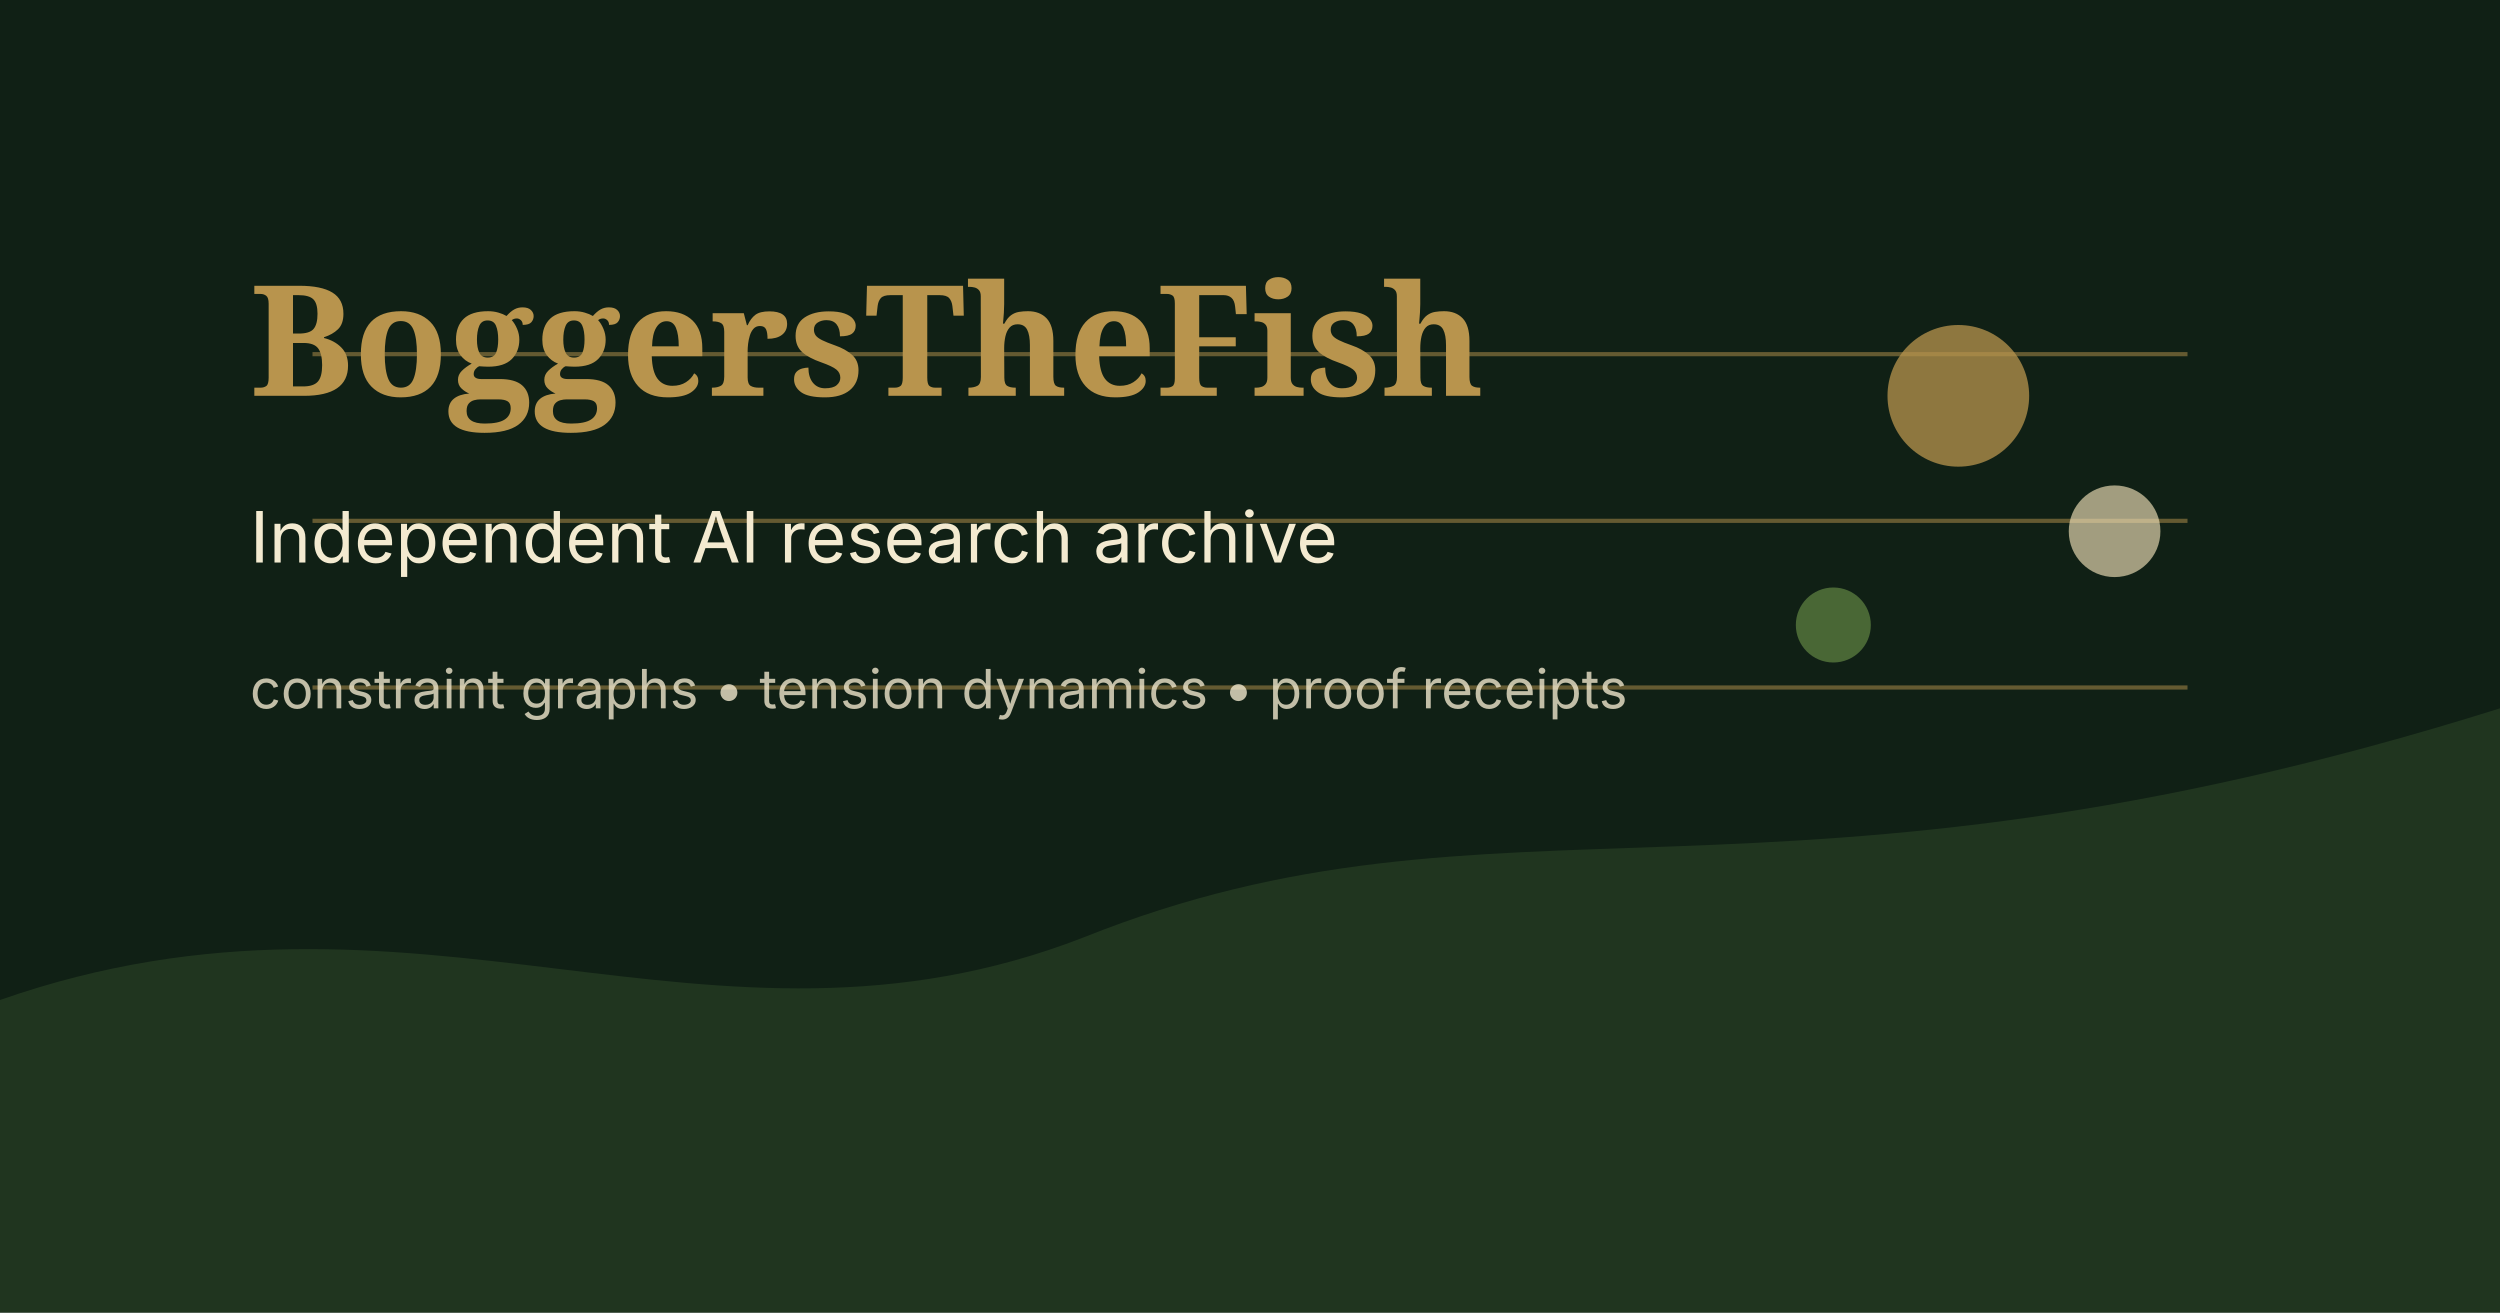
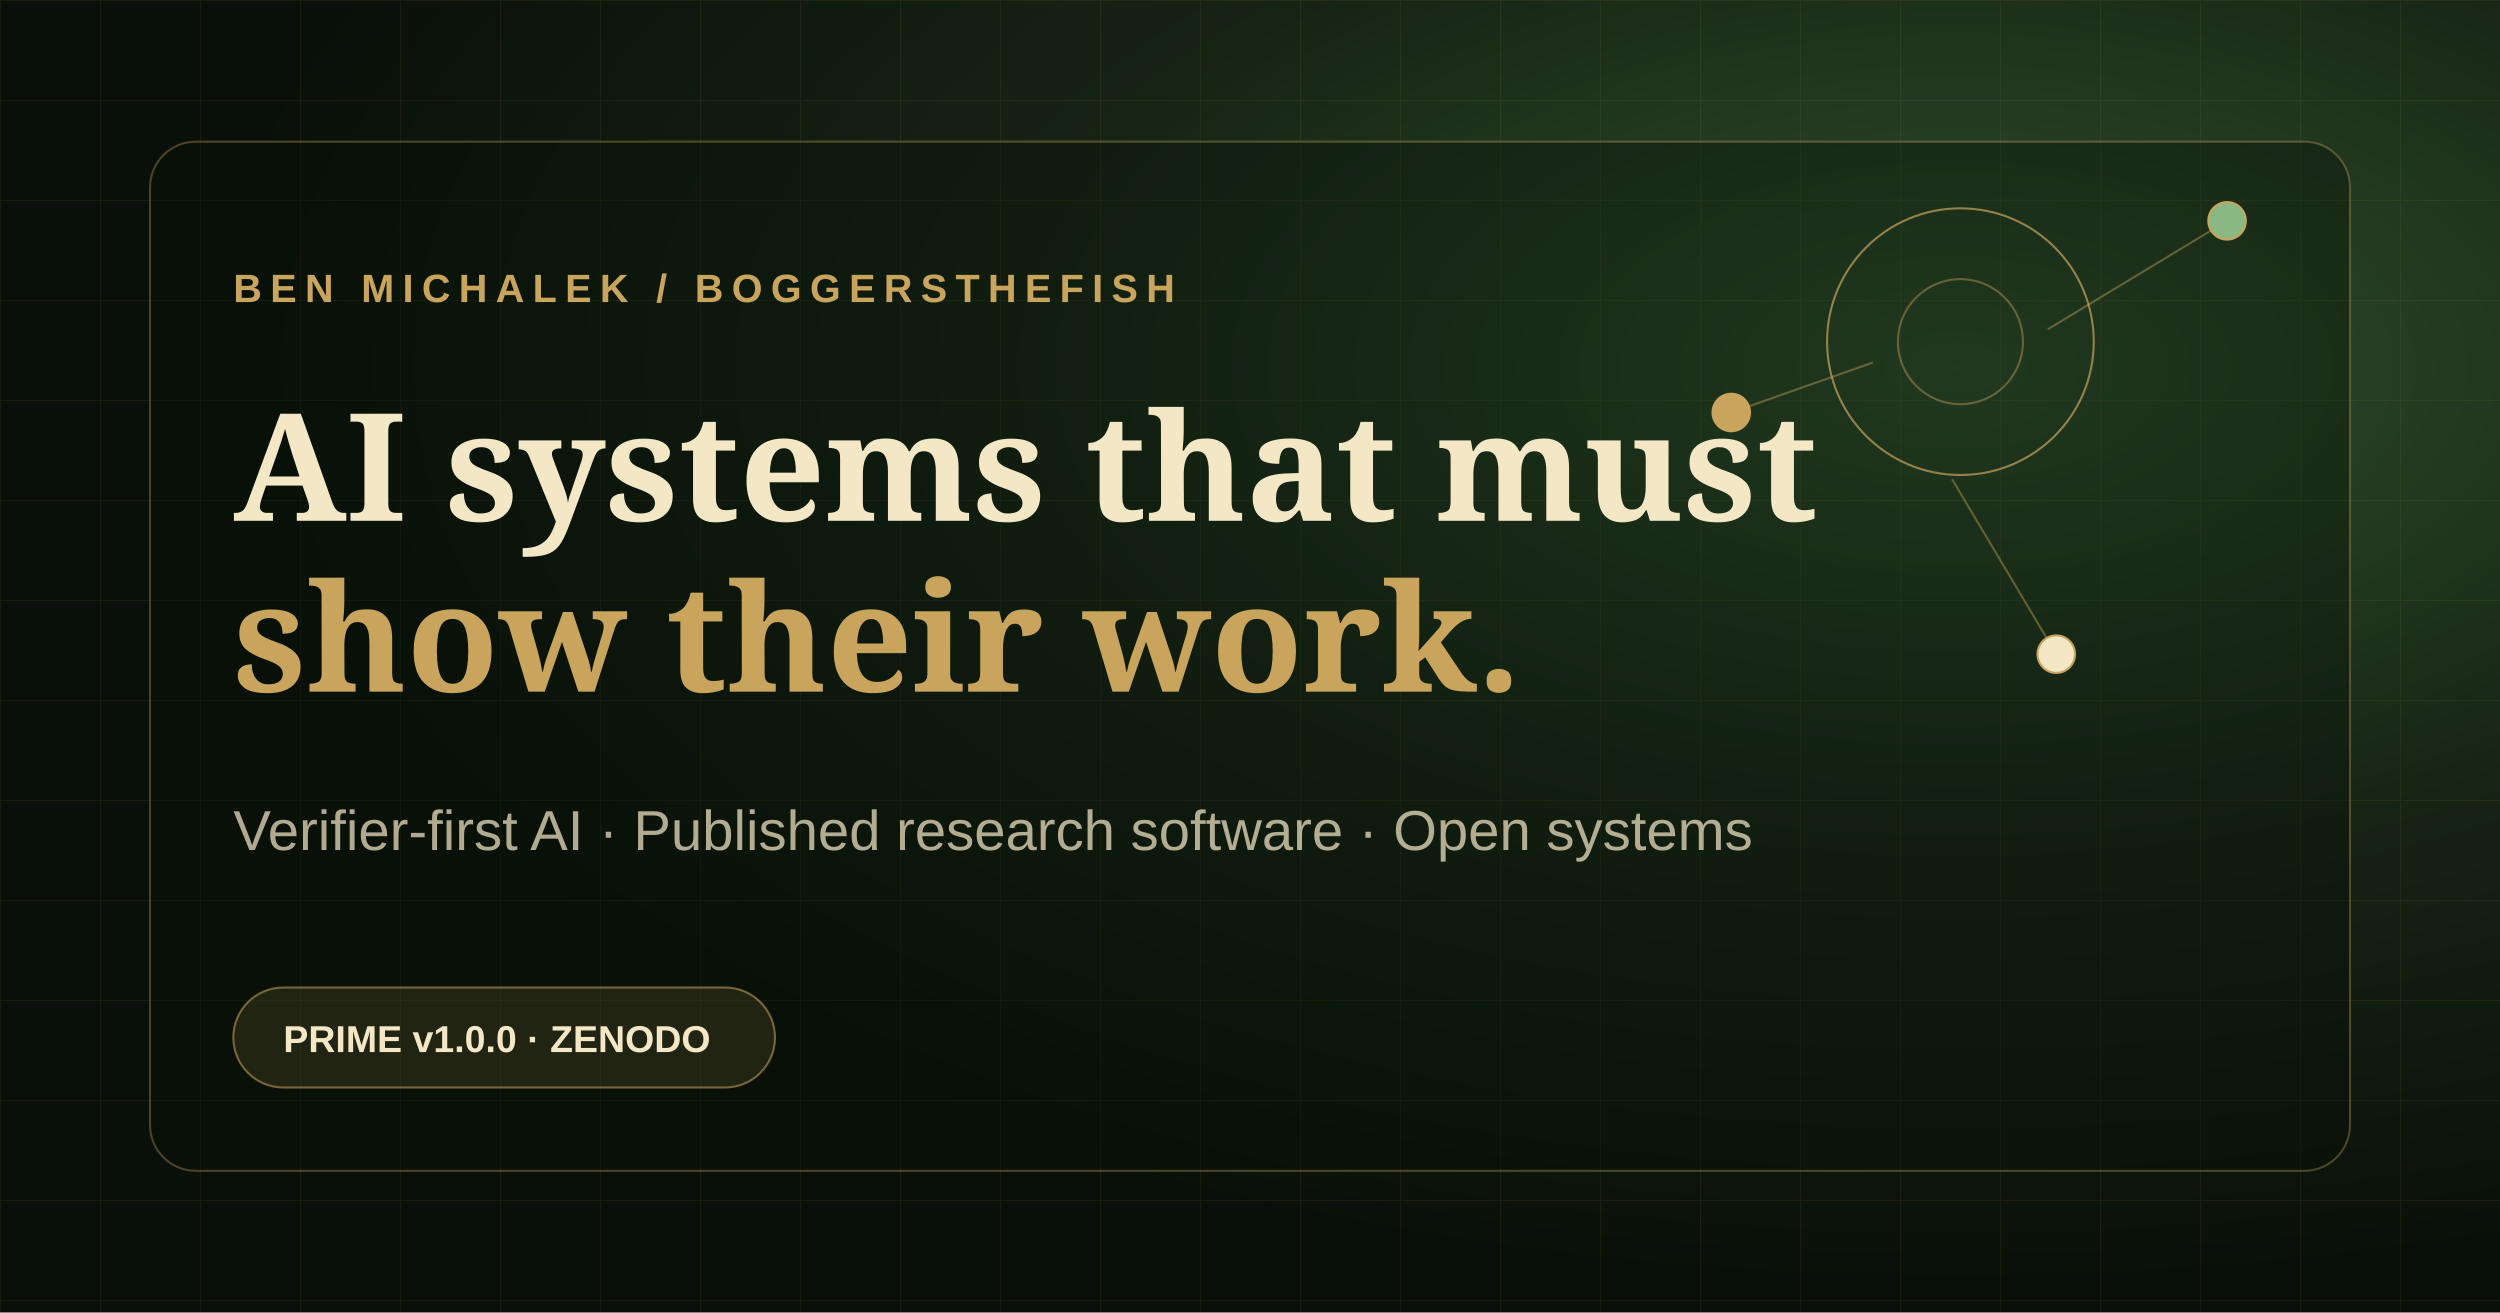
- <svg xmlns="http://www.w3.org/2000/svg" width="1200" height="630" viewBox="0 0 1200 630" role="img" aria-label="BoggersTheFish research archive">
-   <rect width="1200" height="630" fill="#102015" />
-   <path d="M0 480 C200 410 340 520 520 450 C720 370 850 450 1200 340 L1200 630 L0 630 Z" fill="#20351f" />
-   <g fill="none" stroke="#b8944d" stroke-width="2" opacity=".5">
-     <path d="M150 170 H1050" />
-     <path d="M150 250 H1050" />
-     <path d="M150 330 H1050" />
+ <svg xmlns="http://www.w3.org/2000/svg" width="1200" height="630" viewBox="0 0 1200 630" role="img" aria-label="BoggersTheFish — verifier-first AI, research software, and open systems">
+   <defs>
+     <radialGradient id="glow" cx="78%" cy="28%" r="70%">
+       <stop offset="0" stop-color="#31522f" />
+       <stop offset=".52" stop-color="#172515" />
+       <stop offset="1" stop-color="#091009" />
+     </radialGradient>
+     <pattern id="grid" width="48" height="48" patternUnits="userSpaceOnUse">
+       <path d="M48 0H0V48" fill="none" stroke="#c9a45c" stroke-opacity=".08" />
+     </pattern>
+   </defs>
+   <rect width="1200" height="630" fill="url(#glow)" />
+   <rect width="1200" height="630" fill="url(#grid)" />
+   <rect x="72" y="68" width="1056" height="494" rx="22" fill="#071007" fill-opacity=".38" stroke="#c9a45c" stroke-opacity=".35" />
+   <text x="112" y="145" fill="#c9a45c" font-family="Arial, sans-serif" font-size="19" font-weight="700" letter-spacing="4">BEN MICHALEK / BOGGERSTHEFISH</text>
+   <text x="112" y="250" fill="#f3e7c5" font-family="Georgia, serif" font-size="72" font-weight="700">AI systems that must</text>
+   <text x="112" y="332" fill="#c9a45c" font-family="Georgia, serif" font-size="72" font-weight="700">show their work.</text>
+   <text x="112" y="408" fill="#f3e7c5" fill-opacity=".72" font-family="Arial, sans-serif" font-size="27">Verifier-first AI · Published research software · Open systems</text>
+   <g transform="translate(112 474)">
+     <rect width="260" height="48" rx="24" fill="#c9a45c" fill-opacity=".13" stroke="#c9a45c" stroke-opacity=".55" />
+     <text x="24" y="31" fill="#f3e7c5" font-family="Arial, sans-serif" font-size="18" font-weight="700">PRIME v1.0.0 · ZENODO</text>
  </g>
-   <text x="120" y="190" fill="#b8944d" font-family="Georgia, serif" font-size="74" font-weight="700">BoggersTheFish</text>
-   <text x="120" y="270" fill="#f3ead0" font-family="Inter, Arial, sans-serif" font-size="34">Independent AI research archive</text>
-   <text x="120" y="340" fill="#f3ead0" opacity=".78" font-family="Inter, Arial, sans-serif" font-size="26">constraint graphs • tension dynamics • proof receipts</text>
-   <circle cx="940" cy="190" r="34" fill="#b8944d" opacity=".75" />
-   <circle cx="1015" cy="255" r="22" fill="#efe1b8" opacity=".65" />
-   <circle cx="880" cy="300" r="18" fill="#4f6f39" opacity=".9" />
+   <g transform="translate(941 164)" fill="none" stroke="#c9a45c">
+     <circle r="64" stroke-opacity=".7" />
+     <circle r="30" stroke-opacity=".42" />
+     <path d="M-110 34L-42 10M42-6l86-52M-4 66l50 84" stroke-opacity=".42" />
+     <circle cx="-110" cy="34" r="9" fill="#c9a45c" />
+     <circle cx="128" cy="-58" r="9" fill="#8ab883" />
+     <circle cx="46" cy="150" r="9" fill="#f3e7c5" />
+   </g>
</svg>
